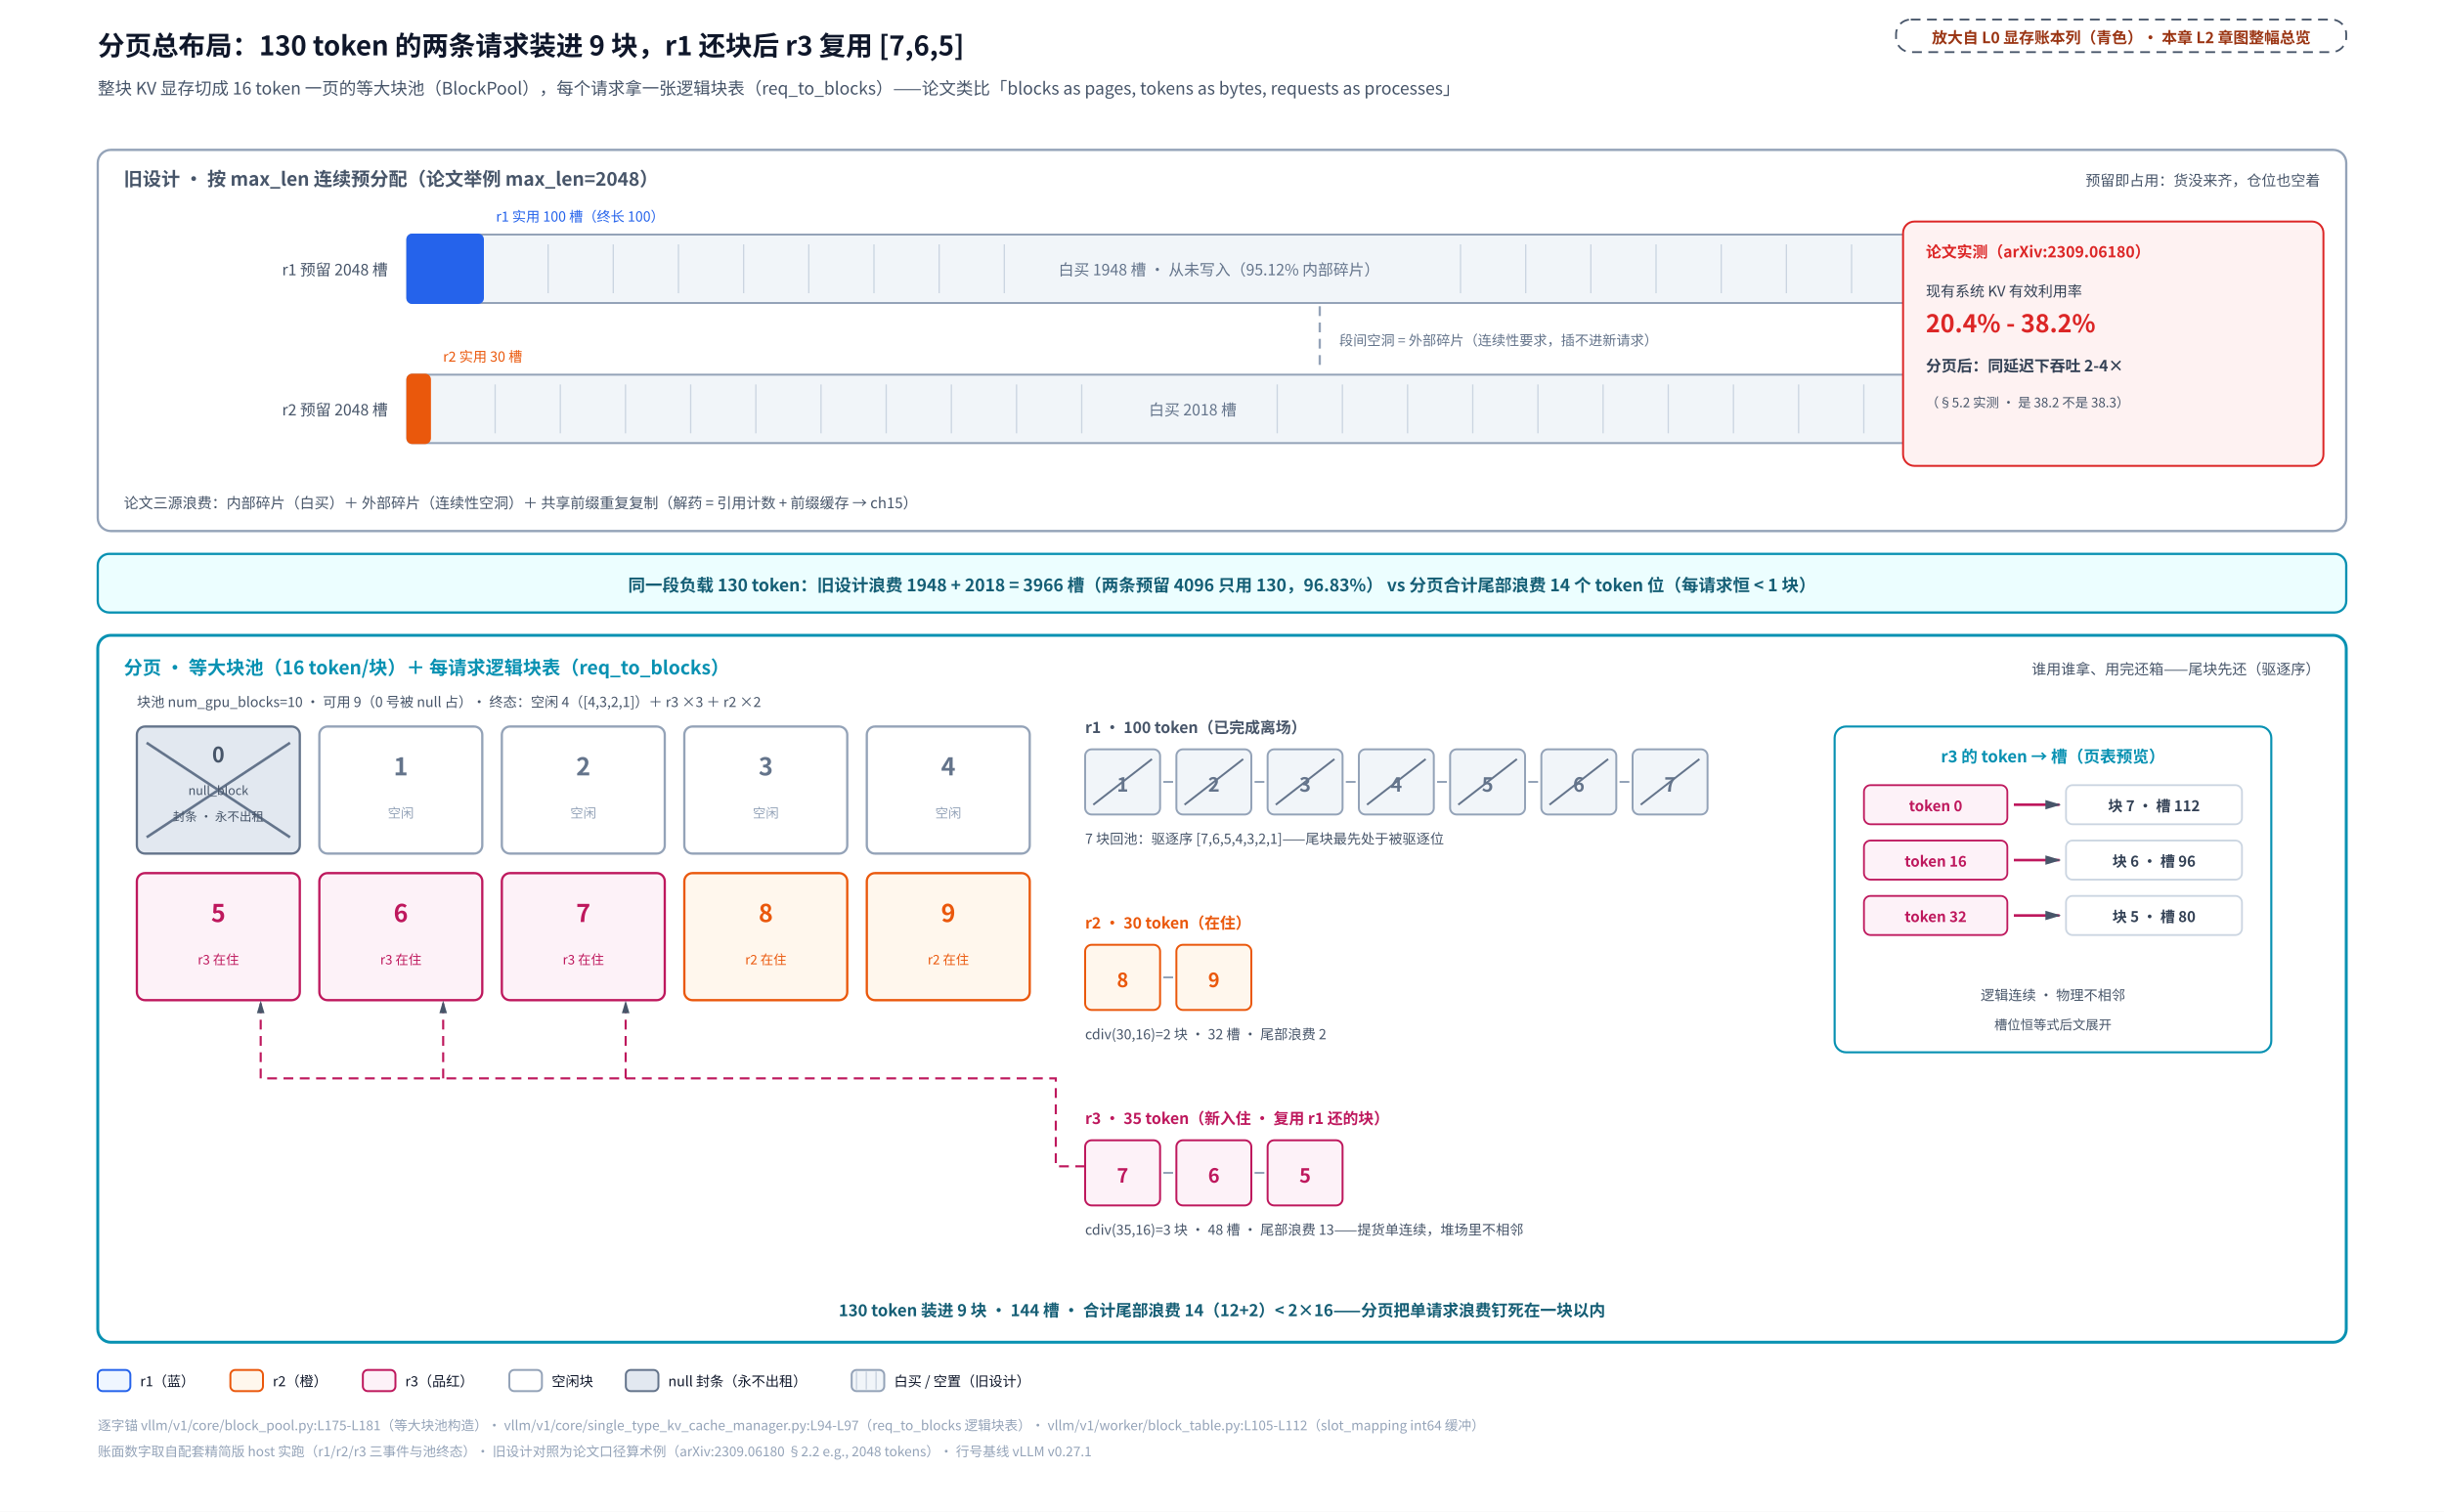
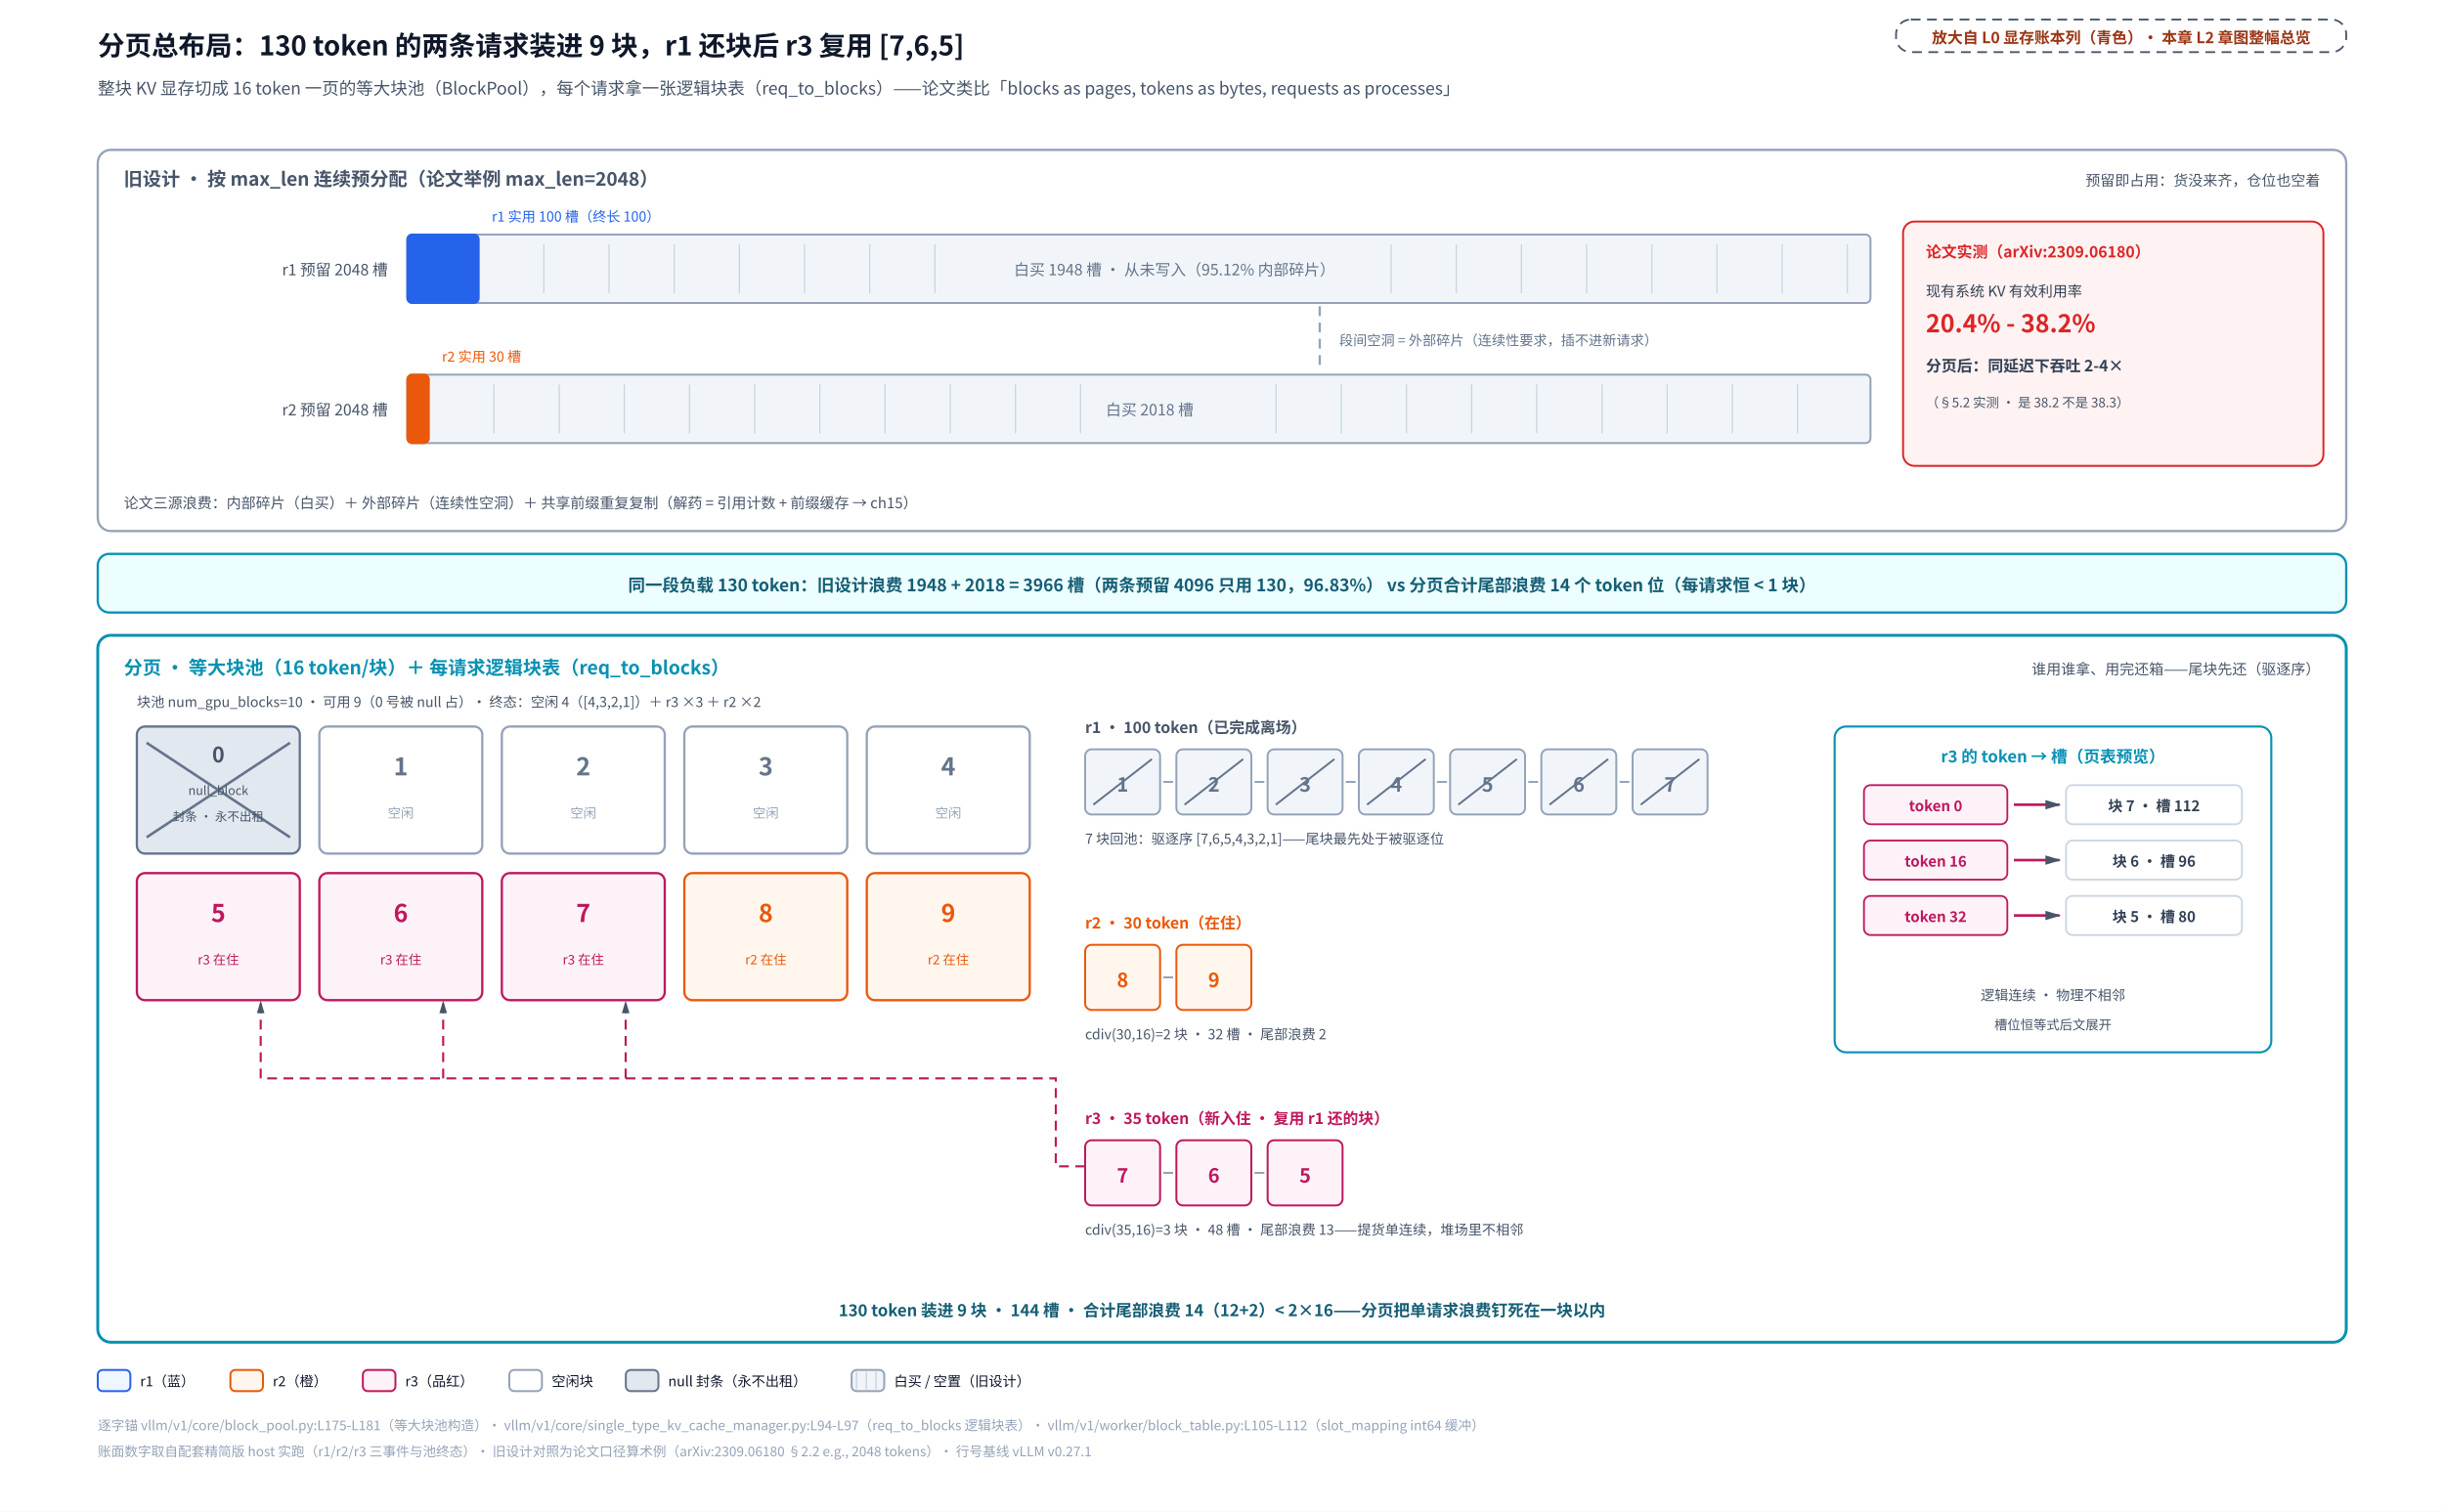
<svg xmlns="http://www.w3.org/2000/svg" viewBox="0 0 1500 928">
  <rect width="1500" height="928" fill="white" />
  <defs>
    <marker id="std" viewBox="0 0 10 6" refX="9" refY="3" markerWidth="6" markerHeight="4.2" orient="auto">
      <path d="M0,0 L10,3 L0,6 Z" fill="#475569" />
    </marker>
    <marker id="dn" viewBox="0 0 10 6" refX="9" refY="3" markerWidth="7" markerHeight="5" orient="auto">
      <path d="M0,0 L10,3 L0,6 Z" fill="#2563eb" />
    </marker>
    <marker id="up" viewBox="0 0 10 6" refX="9" refY="3" markerWidth="7" markerHeight="5" orient="auto">
      <path d="M0,0 L10,3 L0,6 Z" fill="#ea580c" />
    </marker>
    <marker id="ab" viewBox="0 0 10 6" refX="9" refY="3" markerWidth="7" markerHeight="5" orient="auto">
      <path d="M0,0 L10,3 L0,6 Z" fill="#dc2626" />
    </marker>
  </defs>
  <text x="60.0" y="34.0" font-family="Microsoft YaHei, SimHei, Noto Sans CJK SC, PingFang SC, sans-serif" font-size="16.5" fill="#0f172a" text-anchor="start" font-weight="bold">分页总布局：130 token 的两条请求装进 9 块，r1 还块后 r3 复用 [7,6,5]</text>
  <text x="60.0" y="58.0" font-family="Microsoft YaHei, SimHei, Noto Sans CJK SC, PingFang SC, sans-serif" font-size="10.5" fill="#475569" text-anchor="start">整块 KV 显存切成 16 token 一页的等大块池（BlockPool），每个请求拿一张逻辑块表（req_to_blocks）——论文类比「blocks as pages, tokens as bytes, requests as processes」</text>
  <rect x="1163.7" y="12.0" width="276.3" height="20.0" rx="9" fill="#ffffff" stroke="#475569" stroke-width="1.1" stroke-dasharray="6,4" />
  <text x="1301.9" y="26.5" font-family="Microsoft YaHei, SimHei, Noto Sans CJK SC, PingFang SC, sans-serif" font-size="9.5" fill="#9a3412" text-anchor="middle" font-weight="bold">放大自 L0 显存账本列（青色）· 本章 L2 章图整幅总览</text>
  <rect x="60.0" y="92.0" width="1380.0" height="234.0" rx="8" fill="#ffffff" stroke="#94a3b8" stroke-width="1.4" />
  <text x="76.0" y="114.0" font-family="Microsoft YaHei, SimHei, Noto Sans CJK SC, PingFang SC, sans-serif" font-size="11.5" fill="#475569" text-anchor="start" font-weight="bold">旧设计 · 按 max_len 连续预分配（论文举例 max_len=2048）</text>
  <text x="1424.0" y="114.0" font-family="Microsoft YaHei, SimHei, Noto Sans CJK SC, PingFang SC, sans-serif" font-size="9" fill="#475569" text-anchor="end">预留即占用：货没来齐，仓位也空着</text>
  <text x="238.0" y="169.0" font-family="Microsoft YaHei, SimHei, Noto Sans CJK SC, PingFang SC, sans-serif" font-size="9.5" fill="#475569" text-anchor="end">r1 预留 2048 槽</text>
-   <rect x="250.0" y="144.0" width="950.0" height="42.0" rx="3" fill="#f1f5f9" stroke="#94a3b8" stroke-width="1.2" />
-   <rect x="250.0" y="144.0" width="46.4" height="42.0" rx="3" fill="#2563eb" stroke="#2563eb" stroke-width="1.2" />
-   <text x="304.4" y="136.0" font-family="Microsoft YaHei, SimHei, Noto Sans CJK SC, PingFang SC, sans-serif" font-size="8.5" fill="#2563eb" text-anchor="start">r1 实用 100 槽（终长 100）</text>
-   <line x1="336.4" y1="150.0" x2="336.4" y2="180.0" stroke="#cbd5e1" stroke-width="0.8" />
-   <line x1="376.4" y1="150.0" x2="376.4" y2="180.0" stroke="#cbd5e1" stroke-width="0.8" />
-   <line x1="416.4" y1="150.0" x2="416.4" y2="180.0" stroke="#cbd5e1" stroke-width="0.8" />
-   <line x1="456.4" y1="150.0" x2="456.4" y2="180.0" stroke="#cbd5e1" stroke-width="0.8" />
-   <line x1="496.4" y1="150.0" x2="496.4" y2="180.0" stroke="#cbd5e1" stroke-width="0.8" />
-   <line x1="536.4" y1="150.0" x2="536.4" y2="180.0" stroke="#cbd5e1" stroke-width="0.8" />
-   <line x1="576.4" y1="150.0" x2="576.4" y2="180.0" stroke="#cbd5e1" stroke-width="0.8" />
-   <line x1="616.4" y1="150.0" x2="616.4" y2="180.0" stroke="#cbd5e1" stroke-width="0.8" />
-   <line x1="896.4" y1="150.0" x2="896.4" y2="180.0" stroke="#cbd5e1" stroke-width="0.8" />
-   <line x1="936.4" y1="150.0" x2="936.4" y2="180.0" stroke="#cbd5e1" stroke-width="0.8" />
-   <line x1="976.4" y1="150.0" x2="976.4" y2="180.0" stroke="#cbd5e1" stroke-width="0.8" />
-   <line x1="1016.4" y1="150.0" x2="1016.4" y2="180.0" stroke="#cbd5e1" stroke-width="0.8" />
-   <line x1="1056.4" y1="150.0" x2="1056.4" y2="180.0" stroke="#cbd5e1" stroke-width="0.8" />
-   <line x1="1096.4" y1="150.0" x2="1096.4" y2="180.0" stroke="#cbd5e1" stroke-width="0.8" />
-   <line x1="1136.4" y1="150.0" x2="1136.4" y2="180.0" stroke="#cbd5e1" stroke-width="0.8" />
-   <line x1="1176.4" y1="150.0" x2="1176.4" y2="180.0" stroke="#cbd5e1" stroke-width="0.8" />
-   <text x="748.2" y="169.0" font-family="Microsoft YaHei, SimHei, Noto Sans CJK SC, PingFang SC, sans-serif" font-size="9.5" fill="#64748b" text-anchor="middle">白买 1948 槽 · 从未写入（95.12% 内部碎片）</text>
+   <rect x="250.0" y="144.0" width="898.0" height="42.0" rx="3" fill="#f1f5f9" stroke="#94a3b8" stroke-width="1.2" />
+   <rect x="250.0" y="144.0" width="43.8" height="42.0" rx="3" fill="#2563eb" stroke="#2563eb" stroke-width="1.2" />
+   <text x="301.8" y="136.0" font-family="Microsoft YaHei, SimHei, Noto Sans CJK SC, PingFang SC, sans-serif" font-size="8.5" fill="#2563eb" text-anchor="start">r1 实用 100 槽（终长 100）</text>
+   <line x1="333.8" y1="150.0" x2="333.8" y2="180.0" stroke="#cbd5e1" stroke-width="0.8" />
+   <line x1="373.8" y1="150.0" x2="373.8" y2="180.0" stroke="#cbd5e1" stroke-width="0.8" />
+   <line x1="413.8" y1="150.0" x2="413.8" y2="180.0" stroke="#cbd5e1" stroke-width="0.8" />
+   <line x1="453.8" y1="150.0" x2="453.8" y2="180.0" stroke="#cbd5e1" stroke-width="0.8" />
+   <line x1="493.8" y1="150.0" x2="493.8" y2="180.0" stroke="#cbd5e1" stroke-width="0.8" />
+   <line x1="533.8" y1="150.0" x2="533.8" y2="180.0" stroke="#cbd5e1" stroke-width="0.8" />
+   <line x1="573.8" y1="150.0" x2="573.8" y2="180.0" stroke="#cbd5e1" stroke-width="0.8" />
+   <line x1="853.8" y1="150.0" x2="853.8" y2="180.0" stroke="#cbd5e1" stroke-width="0.8" />
+   <line x1="893.8" y1="150.0" x2="893.8" y2="180.0" stroke="#cbd5e1" stroke-width="0.8" />
+   <line x1="933.8" y1="150.0" x2="933.8" y2="180.0" stroke="#cbd5e1" stroke-width="0.8" />
+   <line x1="973.8" y1="150.0" x2="973.8" y2="180.0" stroke="#cbd5e1" stroke-width="0.8" />
+   <line x1="1013.8" y1="150.0" x2="1013.8" y2="180.0" stroke="#cbd5e1" stroke-width="0.8" />
+   <line x1="1053.8" y1="150.0" x2="1053.8" y2="180.0" stroke="#cbd5e1" stroke-width="0.8" />
+   <line x1="1093.8" y1="150.0" x2="1093.8" y2="180.0" stroke="#cbd5e1" stroke-width="0.8" />
+   <line x1="1133.8" y1="150.0" x2="1133.8" y2="180.0" stroke="#cbd5e1" stroke-width="0.8" />
+   <text x="720.9" y="169.0" font-family="Microsoft YaHei, SimHei, Noto Sans CJK SC, PingFang SC, sans-serif" font-size="9.5" fill="#64748b" text-anchor="middle">白买 1948 槽 · 从未写入（95.12% 内部碎片）</text>
  <text x="238.0" y="255.0" font-family="Microsoft YaHei, SimHei, Noto Sans CJK SC, PingFang SC, sans-serif" font-size="9.5" fill="#475569" text-anchor="end">r2 预留 2048 槽</text>
-   <rect x="250.0" y="230.0" width="950.0" height="42.0" rx="3" fill="#f1f5f9" stroke="#94a3b8" stroke-width="1.2" />
-   <rect x="250.0" y="230.0" width="13.9" height="42.0" rx="3" fill="#ea580c" stroke="#ea580c" stroke-width="1.2" />
-   <text x="271.9" y="222.0" font-family="Microsoft YaHei, SimHei, Noto Sans CJK SC, PingFang SC, sans-serif" font-size="8.5" fill="#ea580c" text-anchor="start">r2 实用 30 槽</text>
-   <line x1="303.9" y1="236.0" x2="303.9" y2="266.0" stroke="#cbd5e1" stroke-width="0.8" />
-   <line x1="343.9" y1="236.0" x2="343.9" y2="266.0" stroke="#cbd5e1" stroke-width="0.8" />
-   <line x1="383.9" y1="236.0" x2="383.9" y2="266.0" stroke="#cbd5e1" stroke-width="0.8" />
-   <line x1="423.9" y1="236.0" x2="423.9" y2="266.0" stroke="#cbd5e1" stroke-width="0.8" />
-   <line x1="463.9" y1="236.0" x2="463.9" y2="266.0" stroke="#cbd5e1" stroke-width="0.8" />
-   <line x1="503.9" y1="236.0" x2="503.9" y2="266.0" stroke="#cbd5e1" stroke-width="0.8" />
-   <line x1="543.9" y1="236.0" x2="543.9" y2="266.0" stroke="#cbd5e1" stroke-width="0.8" />
-   <line x1="583.9" y1="236.0" x2="583.9" y2="266.0" stroke="#cbd5e1" stroke-width="0.8" />
-   <line x1="623.9" y1="236.0" x2="623.9" y2="266.0" stroke="#cbd5e1" stroke-width="0.8" />
-   <line x1="663.9" y1="236.0" x2="663.9" y2="266.0" stroke="#cbd5e1" stroke-width="0.8" />
-   <line x1="783.9" y1="236.0" x2="783.9" y2="266.0" stroke="#cbd5e1" stroke-width="0.8" />
-   <line x1="823.9" y1="236.0" x2="823.9" y2="266.0" stroke="#cbd5e1" stroke-width="0.8" />
-   <line x1="863.9" y1="236.0" x2="863.9" y2="266.0" stroke="#cbd5e1" stroke-width="0.8" />
-   <line x1="903.9" y1="236.0" x2="903.9" y2="266.0" stroke="#cbd5e1" stroke-width="0.8" />
-   <line x1="943.9" y1="236.0" x2="943.9" y2="266.0" stroke="#cbd5e1" stroke-width="0.8" />
-   <line x1="983.9" y1="236.0" x2="983.9" y2="266.0" stroke="#cbd5e1" stroke-width="0.8" />
-   <line x1="1023.9" y1="236.0" x2="1023.9" y2="266.0" stroke="#cbd5e1" stroke-width="0.8" />
-   <line x1="1063.9" y1="236.0" x2="1063.9" y2="266.0" stroke="#cbd5e1" stroke-width="0.8" />
-   <line x1="1103.9" y1="236.0" x2="1103.9" y2="266.0" stroke="#cbd5e1" stroke-width="0.8" />
-   <line x1="1143.9" y1="236.0" x2="1143.9" y2="266.0" stroke="#cbd5e1" stroke-width="0.8" />
-   <line x1="1183.9" y1="236.0" x2="1183.9" y2="266.0" stroke="#cbd5e1" stroke-width="0.8" />
-   <text x="732.0" y="255.0" font-family="Microsoft YaHei, SimHei, Noto Sans CJK SC, PingFang SC, sans-serif" font-size="9.5" fill="#64748b" text-anchor="middle">白买 2018 槽</text>
+   <rect x="250.0" y="230.0" width="898.0" height="42.0" rx="3" fill="#f1f5f9" stroke="#94a3b8" stroke-width="1.2" />
+   <rect x="250.0" y="230.0" width="13.2" height="42.0" rx="3" fill="#ea580c" stroke="#ea580c" stroke-width="1.2" />
+   <text x="271.2" y="222.0" font-family="Microsoft YaHei, SimHei, Noto Sans CJK SC, PingFang SC, sans-serif" font-size="8.5" fill="#ea580c" text-anchor="start">r2 实用 30 槽</text>
+   <line x1="303.2" y1="236.0" x2="303.2" y2="266.0" stroke="#cbd5e1" stroke-width="0.8" />
+   <line x1="343.2" y1="236.0" x2="343.2" y2="266.0" stroke="#cbd5e1" stroke-width="0.8" />
+   <line x1="383.2" y1="236.0" x2="383.2" y2="266.0" stroke="#cbd5e1" stroke-width="0.8" />
+   <line x1="423.2" y1="236.0" x2="423.2" y2="266.0" stroke="#cbd5e1" stroke-width="0.8" />
+   <line x1="463.2" y1="236.0" x2="463.2" y2="266.0" stroke="#cbd5e1" stroke-width="0.8" />
+   <line x1="503.2" y1="236.0" x2="503.2" y2="266.0" stroke="#cbd5e1" stroke-width="0.8" />
+   <line x1="543.2" y1="236.0" x2="543.2" y2="266.0" stroke="#cbd5e1" stroke-width="0.8" />
+   <line x1="583.2" y1="236.0" x2="583.2" y2="266.0" stroke="#cbd5e1" stroke-width="0.8" />
+   <line x1="623.2" y1="236.0" x2="623.2" y2="266.0" stroke="#cbd5e1" stroke-width="0.8" />
+   <line x1="663.2" y1="236.0" x2="663.2" y2="266.0" stroke="#cbd5e1" stroke-width="0.8" />
+   <line x1="783.2" y1="236.0" x2="783.2" y2="266.0" stroke="#cbd5e1" stroke-width="0.8" />
+   <line x1="823.2" y1="236.0" x2="823.2" y2="266.0" stroke="#cbd5e1" stroke-width="0.8" />
+   <line x1="863.2" y1="236.0" x2="863.2" y2="266.0" stroke="#cbd5e1" stroke-width="0.8" />
+   <line x1="903.2" y1="236.0" x2="903.2" y2="266.0" stroke="#cbd5e1" stroke-width="0.8" />
+   <line x1="943.2" y1="236.0" x2="943.2" y2="266.0" stroke="#cbd5e1" stroke-width="0.8" />
+   <line x1="983.2" y1="236.0" x2="983.2" y2="266.0" stroke="#cbd5e1" stroke-width="0.8" />
+   <line x1="1023.2" y1="236.0" x2="1023.2" y2="266.0" stroke="#cbd5e1" stroke-width="0.8" />
+   <line x1="1063.2" y1="236.0" x2="1063.2" y2="266.0" stroke="#cbd5e1" stroke-width="0.8" />
+   <line x1="1103.2" y1="236.0" x2="1103.2" y2="266.0" stroke="#cbd5e1" stroke-width="0.8" />
+   <text x="705.6" y="255.0" font-family="Microsoft YaHei, SimHei, Noto Sans CJK SC, PingFang SC, sans-serif" font-size="9.5" fill="#64748b" text-anchor="middle">白买 2018 槽</text>
  <line x1="810.0" y1="188.0" x2="810.0" y2="228.0" stroke="#94a3b8" stroke-width="1.4" stroke-dasharray="6,4" />
  <text x="822.0" y="212.0" font-family="Microsoft YaHei, SimHei, Noto Sans CJK SC, PingFang SC, sans-serif" font-size="8.5" fill="#64748b" text-anchor="start">段间空洞 = 外部碎片（连续性要求，插不进新请求）</text>
  <text x="76.0" y="312.0" font-family="Microsoft YaHei, SimHei, Noto Sans CJK SC, PingFang SC, sans-serif" font-size="9" fill="#475569" text-anchor="start">论文三源浪费：内部碎片（白买）＋ 外部碎片（连续性空洞）＋ 共享前缀重复复制（解药 = 引用计数 + 前缀缓存 → ch15）</text>
  <rect x="1168.0" y="136.0" width="258.0" height="150.0" rx="7" fill="#fef2f2" stroke="#dc2626" stroke-width="1.2" />
  <text x="1182.0" y="158.0" font-family="Microsoft YaHei, SimHei, Noto Sans CJK SC, PingFang SC, sans-serif" font-size="9.5" fill="#dc2626" text-anchor="start" font-weight="bold">论文实测（arXiv:2309.06180）</text>
  <text x="1182.0" y="182.0" font-family="Microsoft YaHei, SimHei, Noto Sans CJK SC, PingFang SC, sans-serif" font-size="9" fill="#334155" text-anchor="start">现有系统 KV 有效利用率</text>
  <text x="1182.0" y="204.0" font-family="Microsoft YaHei, SimHei, Noto Sans CJK SC, PingFang SC, sans-serif" font-size="15" fill="#dc2626" text-anchor="start" font-weight="bold">20.4% - 38.2%</text>
  <text x="1182.0" y="228.0" font-family="Microsoft YaHei, SimHei, Noto Sans CJK SC, PingFang SC, sans-serif" font-size="9.5" fill="#334155" text-anchor="start" font-weight="bold">分页后：同延迟下吞吐 2-4×</text>
  <text x="1182.0" y="250.0" font-family="Microsoft YaHei, SimHei, Noto Sans CJK SC, PingFang SC, sans-serif" font-size="8" fill="#475569" text-anchor="start">（§5.2 实测 · 是 38.2 不是 38.3）</text>
  <rect x="60.0" y="340.0" width="1380.0" height="36.0" rx="7" fill="#ecfeff" stroke="#0891b2" stroke-width="1.4" />
  <text x="750.0" y="363.0" font-family="Microsoft YaHei, SimHei, Noto Sans CJK SC, PingFang SC, sans-serif" font-size="10.5" fill="#155e75" text-anchor="middle" font-weight="bold">同一段负载 130 token：旧设计浪费 1948 + 2018 = 3966 槽（两条预留 4096 只用 130，96.83%） vs 分页合计尾部浪费 14 个 token 位（每请求恒 &lt; 1 块）</text>
  <rect x="60.0" y="390.0" width="1380.0" height="434.0" rx="8" fill="#ffffff" stroke="#0891b2" stroke-width="1.8" />
  <text x="76.0" y="414.0" font-family="Microsoft YaHei, SimHei, Noto Sans CJK SC, PingFang SC, sans-serif" font-size="11.5" fill="#0891b2" text-anchor="start" font-weight="bold">分页 · 等大块池（16 token/块）＋ 每请求逻辑块表（req_to_blocks）</text>
  <text x="1424.0" y="414.0" font-family="Microsoft YaHei, SimHei, Noto Sans CJK SC, PingFang SC, sans-serif" font-size="9" fill="#475569" text-anchor="end">谁用谁拿、用完还箱——尾块先还（驱逐序）</text>
  <text x="84.0" y="434.0" font-family="Microsoft YaHei, SimHei, Noto Sans CJK SC, PingFang SC, sans-serif" font-size="8.5" fill="#475569" text-anchor="start">块池 num_gpu_blocks=10 · 可用 9（0 号被 null 占）· 终态：空闲 4（[4,3,2,1]）＋ r3 ×3 ＋ r2 ×2</text>
  <rect x="84.0" y="446.0" width="100.0" height="78.0" rx="5" fill="#e2e8f0" stroke="#64748b" stroke-width="1.4" />
  <line x1="90.0" y1="514.0" x2="178.0" y2="456.0" stroke="#64748b" stroke-width="1.6" />
  <line x1="90.0" y1="456.0" x2="178.0" y2="514.0" stroke="#64748b" stroke-width="1.6" />
  <text x="134.0" y="468.0" font-family="Microsoft YaHei, SimHei, Noto Sans CJK SC, PingFang SC, sans-serif" font-size="13" fill="#475569" text-anchor="middle" font-weight="bold">0</text>
  <text x="134.0" y="488.0" font-family="Microsoft YaHei, SimHei, Noto Sans CJK SC, PingFang SC, sans-serif" font-size="7.5" fill="#475569" text-anchor="middle">null_block</text>
  <text x="134.0" y="504.0" font-family="Microsoft YaHei, SimHei, Noto Sans CJK SC, PingFang SC, sans-serif" font-size="7.5" fill="#475569" text-anchor="middle">封条 · 永不出租</text>
  <rect x="196.0" y="446.0" width="100.0" height="78.0" rx="5" fill="#ffffff" stroke="#94a3b8" stroke-width="1.4" />
  <text x="246.0" y="476.0" font-family="Microsoft YaHei, SimHei, Noto Sans CJK SC, PingFang SC, sans-serif" font-size="15" fill="#64748b" text-anchor="middle" font-weight="bold">1</text>
  <text x="246.0" y="502.0" font-family="Microsoft YaHei, SimHei, Noto Sans CJK SC, PingFang SC, sans-serif" font-size="8" fill="#94a3b8" text-anchor="middle">空闲</text>
  <rect x="308.0" y="446.0" width="100.0" height="78.0" rx="5" fill="#ffffff" stroke="#94a3b8" stroke-width="1.4" />
  <text x="358.0" y="476.0" font-family="Microsoft YaHei, SimHei, Noto Sans CJK SC, PingFang SC, sans-serif" font-size="15" fill="#64748b" text-anchor="middle" font-weight="bold">2</text>
  <text x="358.0" y="502.0" font-family="Microsoft YaHei, SimHei, Noto Sans CJK SC, PingFang SC, sans-serif" font-size="8" fill="#94a3b8" text-anchor="middle">空闲</text>
  <rect x="420.0" y="446.0" width="100.0" height="78.0" rx="5" fill="#ffffff" stroke="#94a3b8" stroke-width="1.4" />
  <text x="470.0" y="476.0" font-family="Microsoft YaHei, SimHei, Noto Sans CJK SC, PingFang SC, sans-serif" font-size="15" fill="#64748b" text-anchor="middle" font-weight="bold">3</text>
  <text x="470.0" y="502.0" font-family="Microsoft YaHei, SimHei, Noto Sans CJK SC, PingFang SC, sans-serif" font-size="8" fill="#94a3b8" text-anchor="middle">空闲</text>
  <rect x="532.0" y="446.0" width="100.0" height="78.0" rx="5" fill="#ffffff" stroke="#94a3b8" stroke-width="1.4" />
  <text x="582.0" y="476.0" font-family="Microsoft YaHei, SimHei, Noto Sans CJK SC, PingFang SC, sans-serif" font-size="15" fill="#64748b" text-anchor="middle" font-weight="bold">4</text>
  <text x="582.0" y="502.0" font-family="Microsoft YaHei, SimHei, Noto Sans CJK SC, PingFang SC, sans-serif" font-size="8" fill="#94a3b8" text-anchor="middle">空闲</text>
  <rect x="84.0" y="536.0" width="100.0" height="78.0" rx="5" fill="#fdf2f8" stroke="#be185d" stroke-width="1.4" />
  <text x="134.0" y="566.0" font-family="Microsoft YaHei, SimHei, Noto Sans CJK SC, PingFang SC, sans-serif" font-size="15" fill="#be185d" text-anchor="middle" font-weight="bold">5</text>
  <text x="134.0" y="592.0" font-family="Microsoft YaHei, SimHei, Noto Sans CJK SC, PingFang SC, sans-serif" font-size="8" fill="#be185d" text-anchor="middle">r3 在住</text>
  <rect x="196.0" y="536.0" width="100.0" height="78.0" rx="5" fill="#fdf2f8" stroke="#be185d" stroke-width="1.4" />
  <text x="246.0" y="566.0" font-family="Microsoft YaHei, SimHei, Noto Sans CJK SC, PingFang SC, sans-serif" font-size="15" fill="#be185d" text-anchor="middle" font-weight="bold">6</text>
  <text x="246.0" y="592.0" font-family="Microsoft YaHei, SimHei, Noto Sans CJK SC, PingFang SC, sans-serif" font-size="8" fill="#be185d" text-anchor="middle">r3 在住</text>
  <rect x="308.0" y="536.0" width="100.0" height="78.0" rx="5" fill="#fdf2f8" stroke="#be185d" stroke-width="1.4" />
  <text x="358.0" y="566.0" font-family="Microsoft YaHei, SimHei, Noto Sans CJK SC, PingFang SC, sans-serif" font-size="15" fill="#be185d" text-anchor="middle" font-weight="bold">7</text>
  <text x="358.0" y="592.0" font-family="Microsoft YaHei, SimHei, Noto Sans CJK SC, PingFang SC, sans-serif" font-size="8" fill="#be185d" text-anchor="middle">r3 在住</text>
  <rect x="420.0" y="536.0" width="100.0" height="78.0" rx="5" fill="#fff7ed" stroke="#ea580c" stroke-width="1.4" />
  <text x="470.0" y="566.0" font-family="Microsoft YaHei, SimHei, Noto Sans CJK SC, PingFang SC, sans-serif" font-size="15" fill="#ea580c" text-anchor="middle" font-weight="bold">8</text>
  <text x="470.0" y="592.0" font-family="Microsoft YaHei, SimHei, Noto Sans CJK SC, PingFang SC, sans-serif" font-size="8" fill="#ea580c" text-anchor="middle">r2 在住</text>
  <rect x="532.0" y="536.0" width="100.0" height="78.0" rx="5" fill="#fff7ed" stroke="#ea580c" stroke-width="1.4" />
  <text x="582.0" y="566.0" font-family="Microsoft YaHei, SimHei, Noto Sans CJK SC, PingFang SC, sans-serif" font-size="15" fill="#ea580c" text-anchor="middle" font-weight="bold">9</text>
  <text x="582.0" y="592.0" font-family="Microsoft YaHei, SimHei, Noto Sans CJK SC, PingFang SC, sans-serif" font-size="8" fill="#ea580c" text-anchor="middle">r2 在住</text>
  <text x="666.0" y="450.0" font-family="Microsoft YaHei, SimHei, Noto Sans CJK SC, PingFang SC, sans-serif" font-size="9.5" fill="#475569" text-anchor="start" font-weight="bold">r1 · 100 token（已完成离场）</text>
  <rect x="666.0" y="460.0" width="46.0" height="40.0" rx="4" fill="#f1f5f9" stroke="#94a3b8" stroke-width="1.2" />
  <text x="689.0" y="486.0" font-family="Microsoft YaHei, SimHei, Noto Sans CJK SC, PingFang SC, sans-serif" font-size="12" fill="#64748b" text-anchor="middle" font-weight="bold">1</text>
  <line x1="671.0" y1="494.0" x2="707.0" y2="466.0" stroke="#64748b" stroke-width="1.2" />
  <line x1="714.0" y1="480.0" x2="720.0" y2="480.0" stroke="#94a3b8" stroke-width="1.2" />
  <rect x="722.0" y="460.0" width="46.0" height="40.0" rx="4" fill="#f1f5f9" stroke="#94a3b8" stroke-width="1.2" />
  <text x="745.0" y="486.0" font-family="Microsoft YaHei, SimHei, Noto Sans CJK SC, PingFang SC, sans-serif" font-size="12" fill="#64748b" text-anchor="middle" font-weight="bold">2</text>
  <line x1="727.0" y1="494.0" x2="763.0" y2="466.0" stroke="#64748b" stroke-width="1.2" />
  <line x1="770.0" y1="480.0" x2="776.0" y2="480.0" stroke="#94a3b8" stroke-width="1.2" />
  <rect x="778.0" y="460.0" width="46.0" height="40.0" rx="4" fill="#f1f5f9" stroke="#94a3b8" stroke-width="1.2" />
  <text x="801.0" y="486.0" font-family="Microsoft YaHei, SimHei, Noto Sans CJK SC, PingFang SC, sans-serif" font-size="12" fill="#64748b" text-anchor="middle" font-weight="bold">3</text>
  <line x1="783.0" y1="494.0" x2="819.0" y2="466.0" stroke="#64748b" stroke-width="1.2" />
  <line x1="826.0" y1="480.0" x2="832.0" y2="480.0" stroke="#94a3b8" stroke-width="1.2" />
  <rect x="834.0" y="460.0" width="46.0" height="40.0" rx="4" fill="#f1f5f9" stroke="#94a3b8" stroke-width="1.2" />
  <text x="857.0" y="486.0" font-family="Microsoft YaHei, SimHei, Noto Sans CJK SC, PingFang SC, sans-serif" font-size="12" fill="#64748b" text-anchor="middle" font-weight="bold">4</text>
  <line x1="839.0" y1="494.0" x2="875.0" y2="466.0" stroke="#64748b" stroke-width="1.2" />
  <line x1="882.0" y1="480.0" x2="888.0" y2="480.0" stroke="#94a3b8" stroke-width="1.2" />
  <rect x="890.0" y="460.0" width="46.0" height="40.0" rx="4" fill="#f1f5f9" stroke="#94a3b8" stroke-width="1.2" />
  <text x="913.0" y="486.0" font-family="Microsoft YaHei, SimHei, Noto Sans CJK SC, PingFang SC, sans-serif" font-size="12" fill="#64748b" text-anchor="middle" font-weight="bold">5</text>
  <line x1="895.0" y1="494.0" x2="931.0" y2="466.0" stroke="#64748b" stroke-width="1.2" />
  <line x1="938.0" y1="480.0" x2="944.0" y2="480.0" stroke="#94a3b8" stroke-width="1.2" />
  <rect x="946.0" y="460.0" width="46.0" height="40.0" rx="4" fill="#f1f5f9" stroke="#94a3b8" stroke-width="1.2" />
  <text x="969.0" y="486.0" font-family="Microsoft YaHei, SimHei, Noto Sans CJK SC, PingFang SC, sans-serif" font-size="12" fill="#64748b" text-anchor="middle" font-weight="bold">6</text>
  <line x1="951.0" y1="494.0" x2="987.0" y2="466.0" stroke="#64748b" stroke-width="1.2" />
  <line x1="994.0" y1="480.0" x2="1000.0" y2="480.0" stroke="#94a3b8" stroke-width="1.2" />
  <rect x="1002.0" y="460.0" width="46.0" height="40.0" rx="4" fill="#f1f5f9" stroke="#94a3b8" stroke-width="1.2" />
  <text x="1025.0" y="486.0" font-family="Microsoft YaHei, SimHei, Noto Sans CJK SC, PingFang SC, sans-serif" font-size="12" fill="#64748b" text-anchor="middle" font-weight="bold">7</text>
  <line x1="1007.0" y1="494.0" x2="1043.0" y2="466.0" stroke="#64748b" stroke-width="1.2" />
  <text x="666.0" y="518.0" font-family="Microsoft YaHei, SimHei, Noto Sans CJK SC, PingFang SC, sans-serif" font-size="8.5" fill="#475569" text-anchor="start">7 块回池：驱逐序 [7,6,5,4,3,2,1]——尾块最先处于被驱逐位</text>
  <text x="666.0" y="570.0" font-family="Microsoft YaHei, SimHei, Noto Sans CJK SC, PingFang SC, sans-serif" font-size="9.5" fill="#ea580c" text-anchor="start" font-weight="bold">r2 · 30 token（在住）</text>
  <rect x="666.0" y="580.0" width="46.0" height="40.0" rx="4" fill="#fff7ed" stroke="#ea580c" stroke-width="1.2" />
  <text x="689.0" y="606.0" font-family="Microsoft YaHei, SimHei, Noto Sans CJK SC, PingFang SC, sans-serif" font-size="12" fill="#ea580c" text-anchor="middle" font-weight="bold">8</text>
  <line x1="714.0" y1="600.0" x2="720.0" y2="600.0" stroke="#94a3b8" stroke-width="1.2" />
  <rect x="722.0" y="580.0" width="46.0" height="40.0" rx="4" fill="#fff7ed" stroke="#ea580c" stroke-width="1.2" />
  <text x="745.0" y="606.0" font-family="Microsoft YaHei, SimHei, Noto Sans CJK SC, PingFang SC, sans-serif" font-size="12" fill="#ea580c" text-anchor="middle" font-weight="bold">9</text>
  <text x="666.0" y="638.0" font-family="Microsoft YaHei, SimHei, Noto Sans CJK SC, PingFang SC, sans-serif" font-size="8.5" fill="#475569" text-anchor="start">cdiv(30,16)=2 块 · 32 槽 · 尾部浪费 2</text>
  <text x="666.0" y="690.0" font-family="Microsoft YaHei, SimHei, Noto Sans CJK SC, PingFang SC, sans-serif" font-size="9.5" fill="#be185d" text-anchor="start" font-weight="bold">r3 · 35 token（新入住 · 复用 r1 还的块）</text>
  <rect x="666.0" y="700.0" width="46.0" height="40.0" rx="4" fill="#fdf2f8" stroke="#be185d" stroke-width="1.2" />
  <text x="689.0" y="726.0" font-family="Microsoft YaHei, SimHei, Noto Sans CJK SC, PingFang SC, sans-serif" font-size="12" fill="#be185d" text-anchor="middle" font-weight="bold">7</text>
  <line x1="714.0" y1="720.0" x2="720.0" y2="720.0" stroke="#94a3b8" stroke-width="1.2" />
  <rect x="722.0" y="700.0" width="46.0" height="40.0" rx="4" fill="#fdf2f8" stroke="#be185d" stroke-width="1.2" />
  <text x="745.0" y="726.0" font-family="Microsoft YaHei, SimHei, Noto Sans CJK SC, PingFang SC, sans-serif" font-size="12" fill="#be185d" text-anchor="middle" font-weight="bold">6</text>
  <line x1="770.0" y1="720.0" x2="776.0" y2="720.0" stroke="#94a3b8" stroke-width="1.2" />
  <rect x="778.0" y="700.0" width="46.0" height="40.0" rx="4" fill="#fdf2f8" stroke="#be185d" stroke-width="1.2" />
  <text x="801.0" y="726.0" font-family="Microsoft YaHei, SimHei, Noto Sans CJK SC, PingFang SC, sans-serif" font-size="12" fill="#be185d" text-anchor="middle" font-weight="bold">5</text>
  <text x="666.0" y="758.0" font-family="Microsoft YaHei, SimHei, Noto Sans CJK SC, PingFang SC, sans-serif" font-size="8.5" fill="#475569" text-anchor="start">cdiv(35,16)=3 块 · 48 槽 · 尾部浪费 13——提货单连续，堆场里不相邻</text>
  <path d="M666.0,716.0 L648.0,716.0 L648.0,662.0 L160.0,662.0" fill="none" stroke="#be185d" stroke-width="1.3" stroke-dasharray="6,4" />
  <path d="M384.0,662.0 L384.0,615.0" fill="none" stroke="#be185d" stroke-width="1.3" stroke-dasharray="6,4" marker-end="url(#std)" />
  <path d="M272.0,662.0 L272.0,615.0" fill="none" stroke="#be185d" stroke-width="1.3" stroke-dasharray="6,4" marker-end="url(#std)" />
  <path d="M160.0,662.0 L160.0,615.0" fill="none" stroke="#be185d" stroke-width="1.3" stroke-dasharray="6,4" marker-end="url(#std)" />
  <rect x="1126.0" y="446.0" width="268.0" height="200.0" rx="7" fill="#ffffff" stroke="#0891b2" stroke-width="1.3" />
  <text x="1260.0" y="468.0" font-family="Microsoft YaHei, SimHei, Noto Sans CJK SC, PingFang SC, sans-serif" font-size="10" fill="#0891b2" text-anchor="middle" font-weight="bold">r3 的 token → 槽（页表预览）</text>
  <rect x="1144.0" y="482.0" width="88.0" height="24.0" rx="4" fill="#fdf2f8" stroke="#be185d" stroke-width="1.1" />
  <text x="1188.0" y="498.0" font-family="Microsoft YaHei, SimHei, Noto Sans CJK SC, PingFang SC, sans-serif" font-size="9" fill="#be185d" text-anchor="middle" font-weight="bold">token 0</text>
  <line x1="1236.0" y1="494.0" x2="1264.0" y2="494.0" stroke="#be185d" stroke-width="1.6" marker-end="url(#std)" />
  <rect x="1268.0" y="482.0" width="108.0" height="24.0" rx="4" fill="#ffffff" stroke="#cbd5e1" stroke-width="1.1" />
  <text x="1322.0" y="498.0" font-family="Microsoft YaHei, SimHei, Noto Sans CJK SC, PingFang SC, sans-serif" font-size="9" fill="#334155" text-anchor="middle" font-weight="bold">块 7 · 槽 112</text>
  <rect x="1144.0" y="516.0" width="88.0" height="24.0" rx="4" fill="#fdf2f8" stroke="#be185d" stroke-width="1.1" />
  <text x="1188.0" y="532.0" font-family="Microsoft YaHei, SimHei, Noto Sans CJK SC, PingFang SC, sans-serif" font-size="9" fill="#be185d" text-anchor="middle" font-weight="bold">token 16</text>
  <line x1="1236.0" y1="528.0" x2="1264.0" y2="528.0" stroke="#be185d" stroke-width="1.6" marker-end="url(#std)" />
  <rect x="1268.0" y="516.0" width="108.0" height="24.0" rx="4" fill="#ffffff" stroke="#cbd5e1" stroke-width="1.1" />
  <text x="1322.0" y="532.0" font-family="Microsoft YaHei, SimHei, Noto Sans CJK SC, PingFang SC, sans-serif" font-size="9" fill="#334155" text-anchor="middle" font-weight="bold">块 6 · 槽 96</text>
  <rect x="1144.0" y="550.0" width="88.0" height="24.0" rx="4" fill="#fdf2f8" stroke="#be185d" stroke-width="1.1" />
  <text x="1188.0" y="566.0" font-family="Microsoft YaHei, SimHei, Noto Sans CJK SC, PingFang SC, sans-serif" font-size="9" fill="#be185d" text-anchor="middle" font-weight="bold">token 32</text>
  <line x1="1236.0" y1="562.0" x2="1264.0" y2="562.0" stroke="#be185d" stroke-width="1.6" marker-end="url(#std)" />
  <rect x="1268.0" y="550.0" width="108.0" height="24.0" rx="4" fill="#ffffff" stroke="#cbd5e1" stroke-width="1.1" />
  <text x="1322.0" y="566.0" font-family="Microsoft YaHei, SimHei, Noto Sans CJK SC, PingFang SC, sans-serif" font-size="9" fill="#334155" text-anchor="middle" font-weight="bold">块 5 · 槽 80</text>
  <text x="1260.0" y="614.0" font-family="Microsoft YaHei, SimHei, Noto Sans CJK SC, PingFang SC, sans-serif" font-size="8.5" fill="#475569" text-anchor="middle">逻辑连续 · 物理不相邻</text>
  <text x="1260.0" y="632.0" font-family="Microsoft YaHei, SimHei, Noto Sans CJK SC, PingFang SC, sans-serif" font-size="8" fill="#475569" text-anchor="middle">槽位恒等式后文展开</text>
  <text x="750.0" y="808.0" font-family="Microsoft YaHei, SimHei, Noto Sans CJK SC, PingFang SC, sans-serif" font-size="10" fill="#155e75" text-anchor="middle" font-weight="bold">130 token 装进 9 块 · 144 槽 · 合计尾部浪费 14（12+2）&lt; 2×16——分页把单请求浪费钉死在一块以内</text>
  <rect x="60.0" y="841.0" width="20.0" height="13.0" rx="3" fill="#eff6ff" stroke="#2563eb" stroke-width="1.2" />
  <text x="86.0" y="851.0" font-family="Microsoft YaHei, SimHei, Noto Sans CJK SC, PingFang SC, sans-serif" font-size="8.5" fill="#0f172a" text-anchor="start">r1（蓝）</text>
  <rect x="141.4" y="841.0" width="20.0" height="13.0" rx="3" fill="#fff7ed" stroke="#ea580c" stroke-width="1.2" />
  <text x="167.4" y="851.0" font-family="Microsoft YaHei, SimHei, Noto Sans CJK SC, PingFang SC, sans-serif" font-size="8.5" fill="#0f172a" text-anchor="start">r2（橙）</text>
  <rect x="222.7" y="841.0" width="20.0" height="13.0" rx="3" fill="#fdf2f8" stroke="#be185d" stroke-width="1.2" />
  <text x="248.7" y="851.0" font-family="Microsoft YaHei, SimHei, Noto Sans CJK SC, PingFang SC, sans-serif" font-size="8.5" fill="#0f172a" text-anchor="start">r3（品红）</text>
  <rect x="312.6" y="841.0" width="20.0" height="13.0" rx="3" fill="#ffffff" stroke="#94a3b8" stroke-width="1.2" />
  <text x="338.6" y="851.0" font-family="Microsoft YaHei, SimHei, Noto Sans CJK SC, PingFang SC, sans-serif" font-size="8.5" fill="#0f172a" text-anchor="start">空闲块</text>
  <rect x="384.1" y="841.0" width="20.0" height="13.0" rx="3" fill="#e2e8f0" stroke="#64748b" stroke-width="1.2" />
  <text x="410.1" y="851.0" font-family="Microsoft YaHei, SimHei, Noto Sans CJK SC, PingFang SC, sans-serif" font-size="8.5" fill="#0f172a" text-anchor="start">null 封条（永不出租）</text>
  <rect x="522.7" y="841.0" width="20.0" height="13.0" rx="3" fill="#f1f5f9" stroke="#94a3b8" stroke-width="1.2" />
  <line x1="525.7" y1="842.0" x2="525.7" y2="853.0" stroke="#cbd5e1" stroke-width="0.9" />
  <line x1="531.7" y1="842.0" x2="531.7" y2="853.0" stroke="#cbd5e1" stroke-width="0.9" />
  <line x1="537.7" y1="842.0" x2="537.7" y2="853.0" stroke="#cbd5e1" stroke-width="0.9" />
  <text x="548.7" y="851.0" font-family="Microsoft YaHei, SimHei, Noto Sans CJK SC, PingFang SC, sans-serif" font-size="8.5" fill="#0f172a" text-anchor="start">白买 / 空置（旧设计）</text>
  <text x="60.0" y="878.0" font-family="Microsoft YaHei, SimHei, Noto Sans CJK SC, PingFang SC, sans-serif" font-size="8.2" fill="#94a3b8" text-anchor="start">逐字锚 vllm/v1/core/block_pool.py:L175-L181（等大块池构造）· vllm/v1/core/single_type_kv_cache_manager.py:L94-L97（req_to_blocks 逻辑块表）· vllm/v1/worker/block_table.py:L105-L112（slot_mapping int64 缓冲）</text>
  <text x="60.0" y="894.0" font-family="Microsoft YaHei, SimHei, Noto Sans CJK SC, PingFang SC, sans-serif" font-size="8.2" fill="#94a3b8" text-anchor="start">账面数字取自配套精简版 host 实跑（r1/r2/r3 三事件与池终态）· 旧设计对照为论文口径算术例（arXiv:2309.06180 §2.2 e.g., 2048 tokens）· 行号基线 vLLM v0.27.1</text>
</svg>
